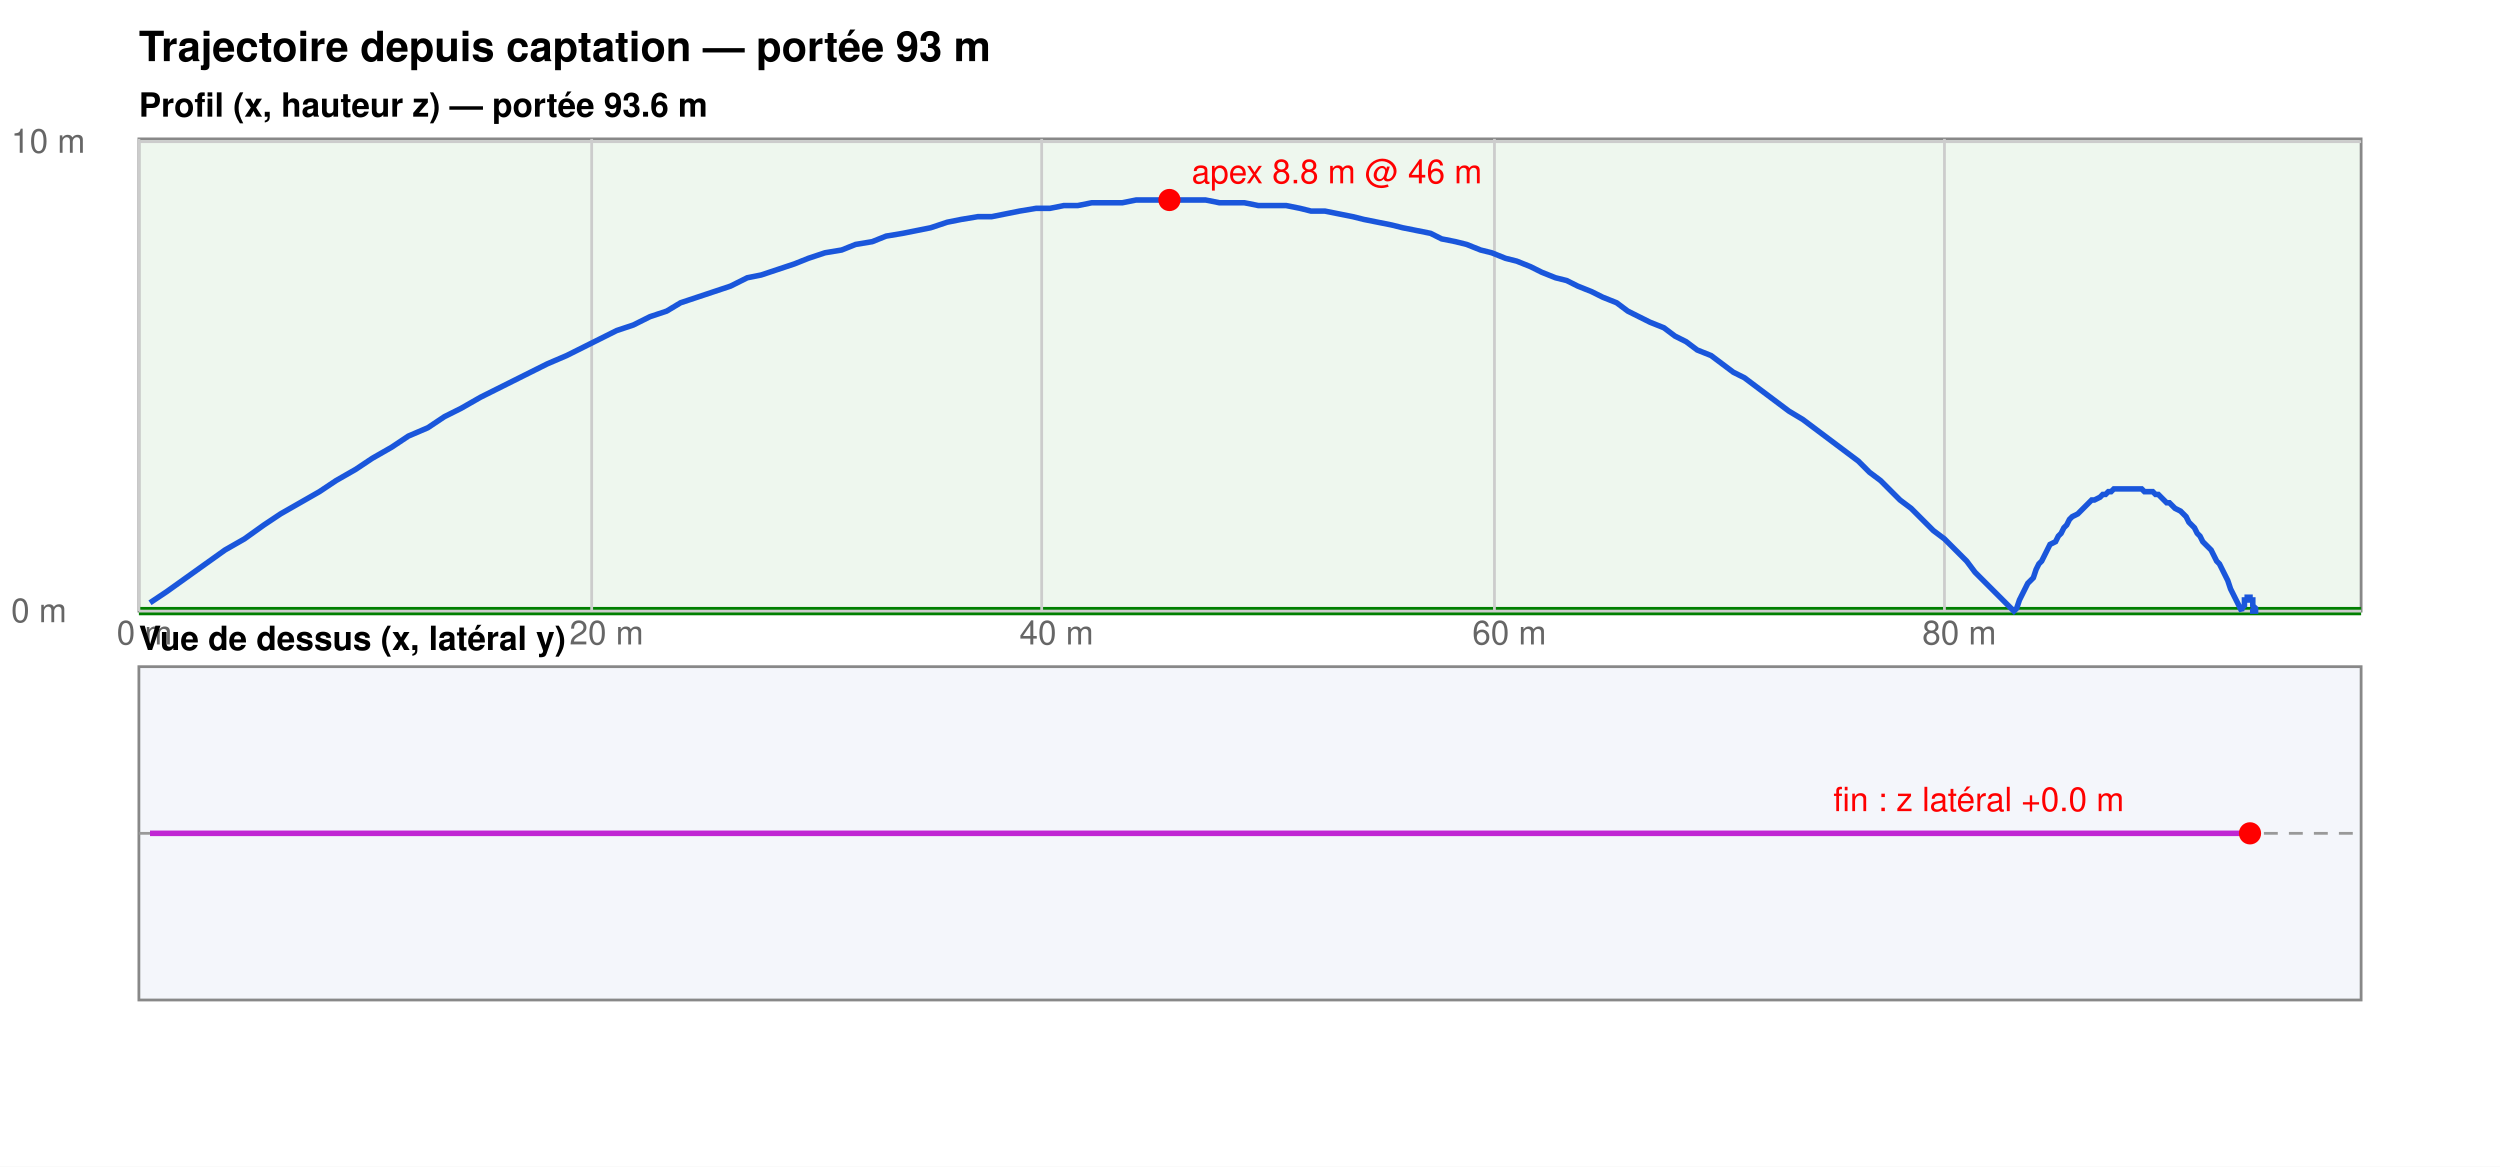
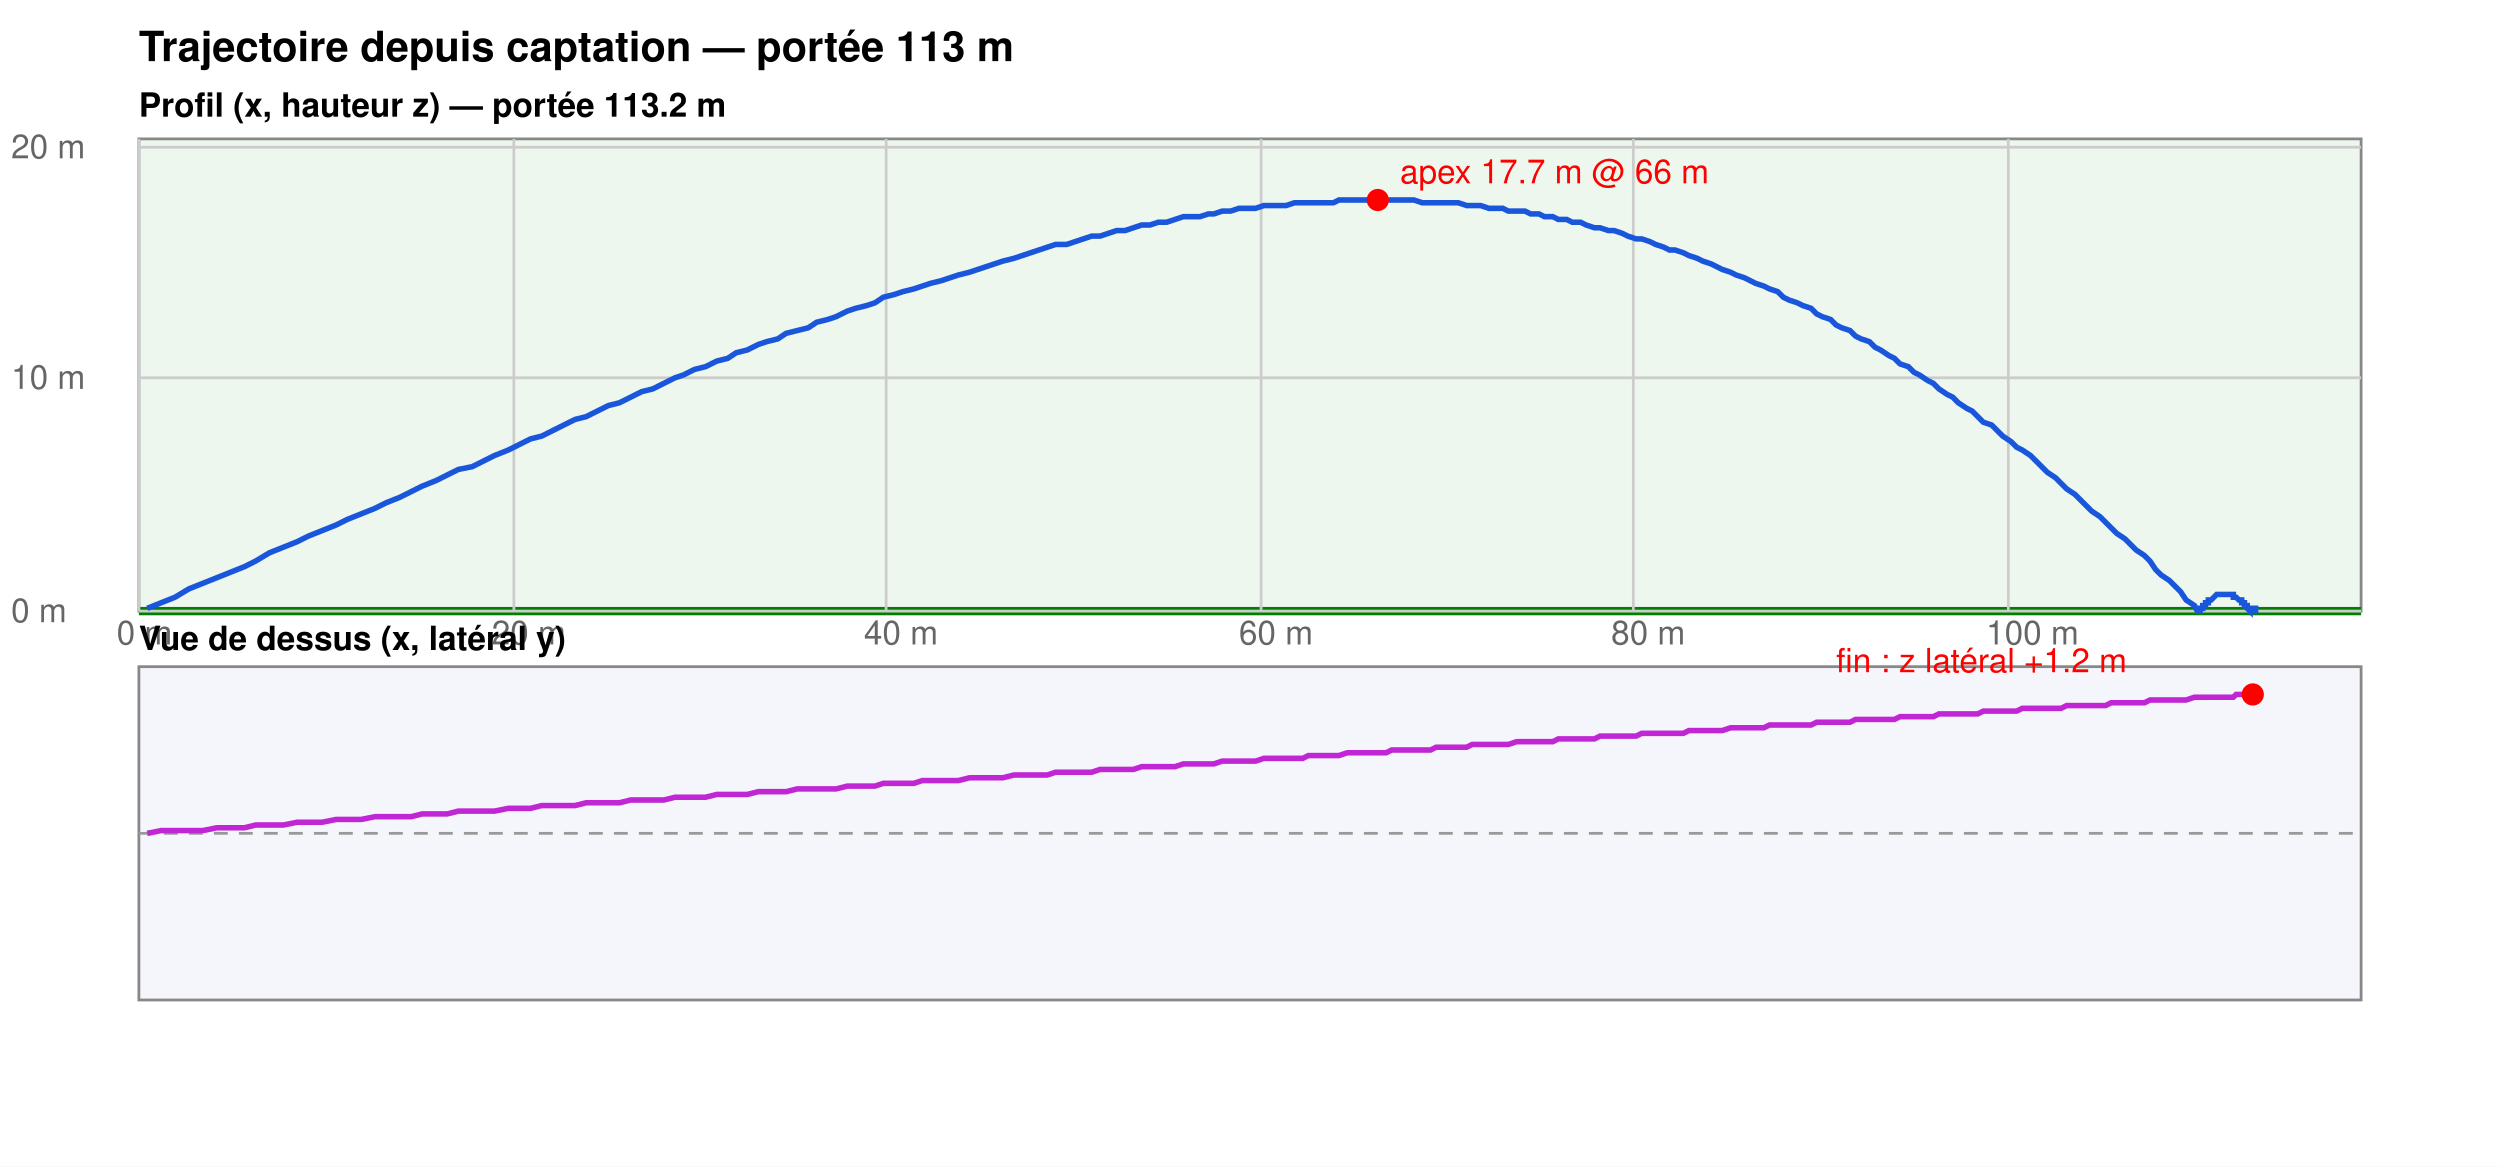
<svg xmlns="http://www.w3.org/2000/svg" width="900" height="420" font-family="Helvetica" font-size="12">
  <rect width="900" height="420" fill="white" />
-   <text x="50" y="22" font-size="15" font-weight="bold">Trajectoire depuis captation — portée 93 m</text>
+   <text x="50" y="22" font-size="15" font-weight="bold">Trajectoire depuis captation — portée 113 m</text>
  <rect x="50" y="50" width="800" height="170" fill="#eef7ee" stroke="#888" />
  <line x1="50" y1="220" x2="850" y2="220" stroke="green" stroke-width="3" />
  <line x1="50" y1="220" x2="50" y2="50" stroke="#ccc" />
  <text x="42" y="232" fill="#666">0 m</text>
-   <line x1="213" y1="220" x2="213" y2="50" stroke="#ccc" />
-   <text x="205" y="232" fill="#666">20 m</text>
-   <line x1="375" y1="220" x2="375" y2="50" stroke="#ccc" />
-   <text x="367" y="232" fill="#666">40 m</text>
-   <line x1="538" y1="220" x2="538" y2="50" stroke="#ccc" />
-   <text x="530" y="232" fill="#666">60 m</text>
-   <line x1="700" y1="220" x2="700" y2="50" stroke="#ccc" />
-   <text x="692" y="232" fill="#666">80 m</text>
+   <line x1="185" y1="220" x2="185" y2="50" stroke="#ccc" />
+   <text x="177" y="232" fill="#666">20 m</text>
+   <line x1="319" y1="220" x2="319" y2="50" stroke="#ccc" />
+   <text x="311" y="232" fill="#666">40 m</text>
+   <line x1="454" y1="220" x2="454" y2="50" stroke="#ccc" />
+   <text x="446" y="232" fill="#666">60 m</text>
+   <line x1="588" y1="220" x2="588" y2="50" stroke="#ccc" />
+   <text x="580" y="232" fill="#666">80 m</text>
+   <line x1="723" y1="220" x2="723" y2="50" stroke="#ccc" />
+   <text x="715" y="232" fill="#666">100 m</text>
  <line x1="50" y1="220" x2="850" y2="220" stroke="#ccc" />
  <text x="4" y="224" fill="#666">0 m</text>
-   <line x1="50" y1="51" x2="850" y2="51" stroke="#ccc" />
-   <text x="4" y="55" fill="#666">10 m</text>
-   <polyline fill="none" stroke="#1a56db" stroke-width="2" points="54,217 60,213 67,208 74,203 81,198 88,194 95,189 101,185 108,181 115,177 121,173 128,169 134,165 141,161 147,157 154,154 160,150 166,147 173,143 179,140 185,137 191,134 197,131 204,128 210,125 216,122 222,119 228,117 234,114 240,112 245,109 251,107 257,105 263,103 269,100 274,99 280,97 286,95 291,93 297,91 303,90 308,88 314,87 319,85 325,84 330,83 335,82 341,80 346,79 352,78 357,78 362,77 367,76 373,75 378,75 383,74 388,74 393,73 398,73 404,73 409,72 414,72 419,72 424,72 429,72 434,72 439,73 443,73 448,73 453,74 458,74 463,74 468,75 472,76 477,76 482,77 487,78 491,79 496,80 501,81 505,82 510,83 515,84 519,86 524,87 528,88 533,90 537,91 542,93 546,94 551,96 555,98 560,100 564,101 568,103 573,105 577,107 582,109 586,112 590,114 594,116 599,118 603,121 607,123 611,126 616,128 620,131 624,134 628,136 632,139 636,142 640,145 644,148 649,151 653,154 657,157 661,160 665,163 669,166 673,170 677,173 680,176 684,180 688,183 692,187 696,191 700,194 704,198 708,202 711,206 715,210 719,214 723,218 725,220 726,219 727,216 728,214 729,212 730,210 732,208 733,205 734,203 735,202 736,200 737,198 738,196 740,195 741,193 742,192 743,190 744,189 745,187 746,186 748,185 749,184 750,183 751,182 752,181 753,180 754,180 756,179 757,178 758,178 759,177 760,177 761,176 762,176 763,176 765,176 766,176 767,176 768,176 769,176 770,176 771,176 772,177 774,177 775,177 776,178 777,178 778,179 779,180 780,181 781,181 782,182 783,183 785,184 786,185 787,186 788,188 789,189 790,190 791,192 792,193 793,195 794,196 796,198 797,200 798,202 799,203 800,205 801,207 802,209 803,212 804,214 805,216 806,218 807,220 807,220 807,219 807,219 808,218 808,217 808,217 808,216 809,216 809,216 809,216 809,215 809,215 810,215 810,215 810,216 810,216 810,216 811,216 811,217 811,217 811,218 811,218 812,219 812,220 812,220 812,220 812,220 812,220 812,220 812,220 812,220 812,220 812,220 812,220 812,220 812,220 812,220 812,220 812,220 812,220 812,220 812,220 811,220 811,220 811,220 811,220 811,220 811,220 811,220 811,220 811,220 811,220 811,220 811,220 811,220 811,220 811,220 811,220 811,220 811,220 811,220 811,220 811,220 811,220 811,220 811,220 811,220 811,220 811,220 811,220 811,220 811,220 811,220 811,220 811,220 811,220 811,220 811,220 811,220 811,220 811,220 811,220 811,220 811,220 811,220 811,220 811,220 811,220 811,220 811,220 811,220 811,220 811,220 811,220 811,220 811,220 811,220 811,220 811,220 811,220 811,220 811,220 811,220 811,220 811,220 811,220 811,220 811,220 811,220 811,220 811,220 811,220 811,220 811,220 811,220 811,220 811,220 811,220 811,220 811,220 811,220 811,220 811,220 811,220 811,220 811,220 811,220 811,220 811,220 811,220 811,220 811,220 811,220 811,220 811,220 811,220 811,220 811,220 811,220 811,220 811,220 811,220 811,220 811,220 811,220 811,220 811,220 811,220 811,220 811,220 811,220 811,220 811,220 811,220 811,220 811,220 811,220 811,220 811,220 811,220 811,220 811,220 811,220 811,220 811,220 811,220 811,220 811,220 811,220 811,220 811,220 811,220 811,220 811,220 811,220 811,220 811,220 811,220 811,220 811,220 811,220 811,220 811,220 811,220 810,220 810,220 810,220 810,220 810,220 810,220 810,220 810,220 810,220 810,220 810,220 810,220 810,220 810,220 810,220 810,220 810,220 810,220 810,220 810,220 810,220 810,220 810,220 810,220 810,220 810,220 810,220 810,220 810,220 810,220 810,220 810,220 810,220 810,220 810,220 810,220 810,220 810,220 810,220 810,220 810,220 810,220 810,220 810,220 810,220 810,220 810,220 810,220 810,220 810,220 810,220 810,220 810,220 810,220 810,220 810,220 810,220 810,220 810,220 810,220 810,220 810,220 810,220 810,220 810,220 810,220 810,220 810,220 810,220 810,220 810,220 810,220 810,220 810,220 810,220 810,220 810,220 810,220 810,220 810,220 810,220 810,220 810,220 810,220 810,220 810,220 810,220 810,220 810,220 810,220 810,220 810,220 810,220 810,220 810,220 810,220 810,220 810,220 810,220 810,220 810,220 810,220 810,220 810,220 810,220 810,220 810,220 810,220 810,220 810,220 810,220 810,220 810,220 810,220 810,220 810,220 810,220 810,220 810,220 810,220 810,220 810,220 810,220 810,220 810,220 810,220 810,220 810,220 810,220 810,220 810,220 810,220 810,220 810,220 810,220 810,220 810,220 810,220 810,220 810,220 810,220 810,220 810,220 810,220 810,220 810,220 810,220 810,220 810,220 810,220 810,220 810,220 810,220 810,220 810,220 810,220 810,220 810,220 810,220 810,220 810,220 810,220 810,220 810,220 810,220 810,220 810,220 810,220 810,220 810,220 810,220 810,220 810,220 810,220 810,220 810,220 810,220 810,220 810,220 810,220 810,220 810,220 810,220 810,220 810,220 810,220 810,220 810,220 810,220 810,220 810,220 810,220 810,220 810,220 810,220 810,220 810,220 810,220 810,220 810,220 810,220 810,220 810,220 810,220 810,220 810,220 810,220 810,220 810,220 810,220 810,220 810,220 810,220 810,220 810,220 810,220 810,220 810,220 810,220 810,220 810,220 810,220 810,220 810,220 810,220 810,220 810,220 810,220 810,220 810,220 810,220 810,220 810,220 810,220 810,220 810,220 810,220 810,220 810,220 810,220 810,220 810,220 810,220 810,220 810,220 810,220 810,220 810,220 810,220 810,220 810,220 810,220 810,220 810,220 810,220 810,220 810,220 810,220 810,220 810,220 810,220 810,220 810,220 810,220 810,220 810,220 810,220 810,220 810,220 810,220 810,220 810,220 810,220 810,220 810,220 810,220 810,220 810,220 810,220 810,220 810,220 810,220 810,220 810,220 810,220 810,220 810,220 810,220 810,220 810,220 810,220 810,220 810,220 810,220 810,220 810,220 810,220 810,220 810,220 810,220 810,220 810,220 810,220 810,220 810,220 810,220 810,220 810,220 810,220 810,220 810,220 810,220 810,220 810,220 810,220 810,220 810,220 810,220 810,220 810,220 810,220 810,220 810,220 810,220 810,220 810,220 810,220 810,220 810,220 810,220 810,220 810,220 810,220 810,220 810,220 810,220 810,220 810,220 810,220 810,220 810,220 810,220 810,220 810,220 810,220 810,220 810,220 810,220 810,220 810,220 810,220 810,220 810,220 810,220 810,220 810,220 810,220 810,220 810,220 810,220 810,220 810,220 810,220 810,220 810,220 810,220 810,220 810,220 810,220 810,220 810,220 810,220 810,220 810,220 810,220 810,220 810,220 810,220 810,220 810,220 810,220 810,220 810,220 810,220 810,220 810,220 810,220 810,220 810,220 810,220 810,220 810,220 810,220 810,220 810,220 810,220 810,220 810,220 810,220 810,220 810,220 810,220 810,220 810,220 810,220 810,220 810,220 810,220 810,220 810,220 810,220 810,220 810,220 810,220 810,220 810,220 810,220 810,220 810,220 810,220 810,220 810,220 810,220 810,220 810,220 810,220 810,220 810,220 810,220 810,220 810,220 810,220 810,220 810,220 810,220 810,220 810,220 810,220 810,220 810,220 810,220 810,220 810,220 810,220 810,220 810,220 810,220 810,220 810,220 810,220 810,220 810,220 810,220 810,220 810,220 810,220 810,220 810,220 810,220 810,220 810,220 810,220 810,220 810,220 810,220 810,220 810,220 810,220 810,220 810,220 810,220 810,220 810,220 810,220 810,220 810,220 810,220 810,220 810,220 810,220 810,220 810,220 810,220 810,220 810,220 810,220 810,220 810,220 810,220 810,220 810,220 810,220 810,220 810,220 810,220 810,220 810,220 810,220 810,220 810,220 810,220 810,220 810,220 810,220 810,220 810,220 810,220 810,220 810,220 810,220 810,220 810,220 810,220 810,220 810,220 810,220 810,220 810,220 810,220 810,220 810,220 810,220 810,220 810,220 810,220 810,220 810,220 810,220 810,220 810,220 810,220 810,220 810,220 810,220 810,220 810,220 810,220 810,220 810,220 810,220 810,220 810,220 810,220 810,220 810,220 810,220 810,220 810,220 810,220 810,220 810,220 810,220 810,220 810,220 810,220 810,220 810,220 810,220 810,220 810,220 810,220 810,220 810,220 810,220 810,220 810,220 810,220 810,220 810,220 810,220 810,220 810,220 810,220 810,220 810,220 810,220 810,220 810,220 810,220 810,220 810,220 810,220 810,220 810,220 810,220 810,220 810,220 810,220 810,220 810,220 810,220 810,220 810,220 810,220 810,220 810,220 810,220 810,220 810,220 810,220 810,220 810,220 810,220 810,220 810,220 810,220 810,220 810,220 810,220 810,220 810,220 810,220 810,220 810,220 810,220 810,220 810,220 810,220 810,220 810,220 810,220 810,220 810,220 810,220 810,220 810,220 810,220 810,220 810,220 810,220 810,220 810,220 810,220 810,220 810,220 810,220 810,220 810,220 810,220 810,220 810,220 810,220 810,220 810,220 810,220 810,220 810,220 810,220 810,220 810,220 810,220 810,220 810,220 810,220 810,220 810,220 810,220 810,220 810,220 810,220 810,220 810,220 810,220 810,220 810,220 810,220 810,220 810,220 810,220 810,220 810,220 810,220 810,220 810,220 810,220 810,220 810,220 810,220 810,220 810,220 810,220 810,220 810,220 810,220 810,220 810,220 810,220 810,220 810,220 810,220 810,220 810,220 810,220 810,220 810,220 810,220 810,220 810,220 810,220 810,220 810,220 810,220 810,220 810,220 810,220 810,220 810,220 810,220 810,220 810,220 810,220 810,220 810,220 810,220 810,220 810,220 810,220 810,220 810,220 810,220 810,220 810,220 810,220 810,220 810,220 810,220 810,220 810,220 810,220 810,220 810,220 810,220 810,220 810,220 810,220 810,220 810,220 810,220 810,220 810,220 810,220 " />
-   <circle cx="421" cy="72" r="4" fill="red" />
-   <text x="429" y="66" fill="red">apex 8.8 m @ 46 m</text>
-   <text x="50" y="42" font-weight="bold">Profil (x, hauteur z) — portée 93.6 m</text>
+   <line x1="50" y1="136" x2="850" y2="136" stroke="#ccc" />
+   <text x="4" y="140" fill="#666">10 m</text>
+   <line x1="50" y1="53" x2="850" y2="53" stroke="#ccc" />
+   <text x="4" y="57" fill="#666">20 m</text>
+   <polyline fill="none" stroke="#1a56db" stroke-width="2" points="53,219 58,217 63,215 68,212 73,210 78,208 83,206 88,204 92,202 97,199 102,197 107,195 111,193 116,191 121,189 125,187 130,185 135,183 139,181 144,179 148,177 152,175 157,173 161,171 165,169 170,168 174,166 178,164 183,162 187,160 191,158 195,157 199,155 203,153 207,151 211,150 215,148 219,146 223,145 227,143 231,141 235,140 239,138 243,136 246,135 250,133 254,132 258,130 262,129 265,127 269,126 273,124 276,123 280,122 283,120 287,119 291,118 294,116 298,115 301,114 305,112 308,111 312,110 315,109 318,107 322,106 325,105 329,104 332,103 335,102 339,101 342,100 345,99 349,98 352,97 355,96 358,95 361,94 365,93 368,92 371,91 374,90 377,89 380,88 384,88 387,87 390,86 393,85 396,85 399,84 402,83 405,83 408,82 411,81 414,81 417,80 420,80 423,79 426,78 429,78 432,78 435,77 437,77 440,76 443,76 446,75 449,75 452,75 455,74 457,74 460,74 463,74 466,73 469,73 471,73 474,73 477,73 480,73 482,72 485,72 488,72 491,72 493,72 496,72 499,72 501,72 504,72 507,72 509,72 512,73 515,73 517,73 520,73 523,73 525,73 528,74 530,74 533,74 536,75 538,75 541,75 543,76 546,76 549,76 551,77 554,77 556,78 559,78 561,79 564,79 566,80 569,80 571,81 574,82 576,82 579,83 581,83 584,84 586,85 589,86 591,86 594,87 596,88 599,89 601,90 603,90 606,91 608,92 611,93 613,94 616,95 618,96 620,97 623,98 625,99 628,100 630,101 632,102 635,103 637,104 640,105 642,107 644,108 647,109 649,110 652,111 654,113 656,114 659,115 661,117 663,118 666,119 668,121 670,122 673,123 675,125 677,126 680,128 682,129 684,131 687,132 689,134 691,135 694,137 696,138 698,140 701,142 703,143 705,145 708,147 710,148 712,150 714,152 717,153 719,155 721,157 724,159 726,161 728,162 731,164 733,166 735,168 737,170 740,172 742,174 744,176 747,178 749,180 751,182 753,184 756,186 758,188 760,190 762,192 765,194 767,196 769,198 772,200 774,202 776,205 778,207 781,209 783,211 785,213 787,216 790,218 791,220 792,220 792,219 793,219 793,218 794,218 794,217 795,217 795,216 796,216 796,216 797,215 797,215 797,215 798,214 798,214 799,214 799,214 800,214 800,214 801,214 801,214 802,214 802,214 803,214 803,214 804,214 804,215 805,215 805,215 805,215 806,216 806,216 807,216 807,217 808,217 808,218 809,218 809,219 810,220 810,220 810,220 810,220 810,219 810,219 811,219 811,219 811,219 811,219 811,219 811,219 811,219 811,219 812,219 812,219 812,220 812,220 812,220 812,220 812,220 812,220 812,220 812,220 812,220 812,220 812,220 812,220 812,220 812,220 812,220 812,220 812,220 812,220 812,220 812,220 812,220 812,220 812,220 812,220 812,220 812,220 812,220 812,220 812,220 812,220 812,220 812,220 812,220 812,220 812,220 812,220 812,220 812,220 812,220 812,220 812,220 812,220 812,220 812,220 812,220 812,220 812,220 812,220 812,220 812,220 812,220 812,220 812,220 812,220 812,220 812,220 812,220 812,220 812,220 812,220 812,220 812,220 812,220 812,220 812,220 812,220 812,220 812,220 812,220 812,220 812,220 812,220 811,220 811,220 811,220 811,220 811,220 811,220 811,220 811,220 811,220 811,220 811,220 811,220 811,220 811,220 811,220 811,220 811,220 811,220 811,220 811,220 811,220 811,220 811,220 811,220 811,220 811,220 811,220 811,220 811,220 811,220 811,220 811,220 811,220 811,220 811,220 811,220 811,220 811,220 811,220 811,220 811,220 811,220 811,220 811,220 811,220 811,220 811,220 811,220 811,220 811,220 811,220 811,220 811,220 811,220 811,220 811,220 811,220 811,220 811,220 811,220 811,220 811,220 811,220 811,220 811,220 811,220 811,220 811,220 811,220 811,220 811,220 811,220 811,220 811,220 811,220 811,220 811,220 811,220 811,220 811,220 811,220 811,220 811,220 811,220 811,220 811,220 811,220 811,220 811,220 811,220 811,220 811,220 811,220 811,220 811,220 811,220 811,220 811,220 811,220 811,220 811,220 811,220 811,220 811,220 811,220 811,220 811,220 811,220 811,220 811,220 811,220 811,220 811,220 811,220 811,220 811,220 811,220 811,220 811,220 811,220 811,220 811,220 811,220 811,220 811,220 811,220 811,220 811,220 811,220 811,220 811,220 811,220 811,220 811,220 811,220 811,220 811,220 811,220 811,220 811,220 811,220 811,220 811,220 811,220 811,220 811,220 811,220 811,220 811,220 811,220 811,220 811,220 811,220 811,220 811,220 811,220 811,220 811,220 811,220 811,220 811,220 811,220 811,220 811,220 811,220 811,220 811,220 811,220 811,220 811,220 811,220 811,220 811,220 811,220 811,220 811,220 811,220 811,220 811,220 811,220 811,220 811,220 811,220 811,220 811,220 811,220 811,220 811,220 811,220 811,220 811,220 811,220 811,220 811,220 811,220 811,220 811,220 811,220 811,220 811,220 811,220 811,220 811,220 811,220 811,220 811,220 811,220 811,220 811,220 811,220 811,220 811,220 811,220 811,220 811,220 811,220 811,220 811,220 811,220 811,220 811,220 811,220 811,220 811,220 811,220 811,220 811,220 811,220 811,220 811,220 811,220 811,220 811,220 811,220 811,220 811,220 811,220 811,220 811,220 811,220 811,220 811,220 811,220 811,220 811,220 811,220 811,220 811,220 811,220 811,220 811,220 811,220 811,220 811,220 811,220 811,220 811,220 811,220 811,220 811,220 811,220 811,220 811,220 811,220 811,220 811,220 811,220 811,220 811,220 811,220 811,220 811,220 811,220 811,220 811,220 811,220 811,220 811,220 811,220 811,220 811,220 811,220 811,220 811,220 811,220 811,220 811,220 811,220 811,220 811,220 811,220 811,220 811,220 811,220 811,220 811,220 811,220 811,220 811,220 811,220 811,220 811,220 811,220 811,220 811,220 811,220 811,220 811,220 811,220 811,220 811,220 811,220 811,220 811,220 811,220 811,220 811,220 811,220 811,220 811,220 811,220 811,220 811,220 811,220 811,220 811,220 811,220 811,220 811,220 811,220 811,220 811,220 811,220 811,220 811,220 811,220 811,220 811,220 811,220 811,220 811,220 811,220 811,220 811,220 811,220 811,220 811,220 811,220 811,220 811,220 811,220 811,220 811,220 811,220 811,220 811,220 811,220 811,220 811,220 811,220 811,220 811,220 811,220 811,220 811,220 811,220 811,220 811,220 811,220 811,220 811,220 811,220 811,220 811,220 811,220 811,220 811,220 811,220 811,220 811,220 811,220 811,220 811,220 811,220 811,220 811,220 811,220 811,220 811,220 811,220 811,220 811,220 811,220 811,220 811,220 811,220 811,220 811,220 811,220 811,220 811,220 811,220 811,220 811,220 811,220 811,220 811,220 811,220 811,220 811,220 811,220 811,220 811,220 811,220 811,220 811,220 811,220 811,220 811,220 811,220 811,220 811,220 811,220 811,220 811,220 811,220 811,220 811,220 811,220 811,220 811,220 811,220 811,220 811,220 811,220 811,220 811,220 811,220 811,220 811,220 811,220 811,220 811,220 811,220 811,220 811,220 811,220 811,220 811,220 811,220 811,220 811,220 811,220 811,220 811,220 811,220 811,220 811,220 811,220 811,220 811,220 811,220 811,220 811,220 811,220 811,220 811,220 811,220 811,220 811,220 811,220 811,220 811,220 811,220 811,220 811,220 811,220 811,220 811,220 811,220 811,220 811,220 811,220 811,220 811,220 811,220 811,220 811,220 811,220 811,220 811,220 811,220 811,220 811,220 811,220 811,220 811,220 811,220 811,220 811,220 811,220 811,220 811,220 811,220 811,220 811,220 811,220 811,220 811,220 811,220 811,220 811,220 811,220 811,220 811,220 811,220 811,220 811,220 811,220 811,220 811,220 811,220 811,220 811,220 811,220 811,220 811,220 811,220 811,220 811,220 811,220 811,220 811,220 811,220 811,220 811,220 811,220 811,220 811,220 811,220 811,220 811,220 811,220 811,220 811,220 811,220 811,220 811,220 811,220 811,220 811,220 811,220 811,220 811,220 811,220 811,220 811,220 811,220 811,220 811,220 811,220 811,220 811,220 811,220 811,220 811,220 811,220 811,220 811,220 811,220 811,220 811,220 811,220 811,220 811,220 811,220 811,220 811,220 811,220 811,220 811,220 811,220 811,220 811,220 811,220 811,220 811,220 811,220 811,220 811,220 811,220 811,220 811,220 811,220 811,220 811,220 811,220 811,220 811,220 811,220 811,220 811,220 811,220 811,220 811,220 811,220 811,220 811,220 811,220 811,220 811,220 811,220 811,220 811,220 811,220 811,220 811,220 811,220 811,220 811,220 811,220 811,220 811,220 811,220 811,220 811,220 811,220 811,220 811,220 811,220 811,220 811,220 811,220 811,220 811,220 811,220 811,220 811,220 811,220 811,220 811,220 811,220 811,220 811,220 811,220 811,220 811,220 811,220 811,220 811,220 811,220 811,220 811,220 811,220 811,220 811,220 811,220 811,220 811,220 811,220 811,220 811,220 811,220 811,220 811,220 811,220 811,220 811,220 811,220 811,220 811,220 811,220 811,220 811,220 811,220 811,220 811,220 811,220 811,220 811,220 811,220 811,220 811,220 811,220 811,220 811,220 811,220 811,220 811,220 811,220 811,220 811,220 811,220 811,220 811,220 811,220 811,220 811,220 811,220 811,220 811,220 811,220 811,220 811,220 811,220 811,220 811,220 811,220 811,220 811,220 811,220 811,220 811,220 811,220 811,220 811,220 811,220 811,220 811,220 811,220 811,220 811,220 811,220 811,220 811,220 811,220 811,220 811,220 811,220 811,220 811,220 811,220 811,220 811,220 811,220 811,220 811,220 811,220 811,220 811,220 811,220 811,220 811,220 811,220 811,220 811,220 811,220 811,220 811,220 811,220 811,220 811,220 811,220 811,220 811,220 811,220 811,220 811,220 811,220 811,220 811,220 811,220 811,220 811,220 811,220 811,220 811,220 811,220 811,220 811,220 811,220 811,220 811,220 811,220 811,220 811,220 811,220 811,220 811,220 811,220 811,220 811,220 811,220 811,220 811,220 811,220 811,220 811,220 811,220 811,220 811,220 811,220 811,220 811,220 811,220 811,220 811,220 811,220 811,220 811,220 811,220 811,220 811,220 811,220 811,220 811,220 811,220 811,220 811,220 811,220 811,220 811,220 811,220 811,220 811,220 811,220 811,220 811,220 811,220 811,220 811,220 811,220 811,220 811,220 811,220 811,220 811,220 811,220 811,220 811,220 811,220 811,220 " />
+   <circle cx="496" cy="72" r="4" fill="red" />
+   <text x="504" y="66" fill="red">apex 17.7 m @ 66 m</text>
+   <text x="50" y="42" font-weight="bold">Profil (x, hauteur z) — portée 113.2 m</text>
  <rect x="50" y="240" width="800" height="120" fill="#f4f6fb" stroke="#888" />
  <line x1="50" y1="300" x2="850" y2="300" stroke="#999" stroke-dasharray="5,4" />
-   <polyline fill="none" stroke="#c026d3" stroke-width="2" points="54,300 60,300 67,300 74,300 81,300 88,300 95,300 101,300 108,300 115,300 121,300 128,300 134,300 141,300 147,300 154,300 160,300 166,300 173,300 179,300 185,300 191,300 197,300 204,300 210,300 216,300 222,300 228,300 234,300 240,300 245,300 251,300 257,300 263,300 269,300 274,300 280,300 286,300 291,300 297,300 303,300 308,300 314,300 319,300 325,300 330,300 335,300 341,300 346,300 352,300 357,300 362,300 367,300 373,300 378,300 383,300 388,300 393,300 398,300 404,300 409,300 414,300 419,300 424,300 429,300 434,300 439,300 443,300 448,300 453,300 458,300 463,300 468,300 472,300 477,300 482,300 487,300 491,300 496,300 501,300 505,300 510,300 515,300 519,300 524,300 528,300 533,300 537,300 542,300 546,300 551,300 555,300 560,300 564,300 568,300 573,300 577,300 582,300 586,300 590,300 594,300 599,300 603,300 607,300 611,300 616,300 620,300 624,300 628,300 632,300 636,300 640,300 644,300 649,300 653,300 657,300 661,300 665,300 669,300 673,300 677,300 680,300 684,300 688,300 692,300 696,300 700,300 704,300 708,300 711,300 715,300 719,300 723,300 725,300 726,300 727,300 728,300 729,300 730,300 732,300 733,300 734,300 735,300 736,300 737,300 738,300 740,300 741,300 742,300 743,300 744,300 745,300 746,300 748,300 749,300 750,300 751,300 752,300 753,300 754,300 756,300 757,300 758,300 759,300 760,300 761,300 762,300 763,300 765,300 766,300 767,300 768,300 769,300 770,300 771,300 772,300 774,300 775,300 776,300 777,300 778,300 779,300 780,300 781,300 782,300 783,300 785,300 786,300 787,300 788,300 789,300 790,300 791,300 792,300 793,300 794,300 796,300 797,300 798,300 799,300 800,300 801,300 802,300 803,300 804,300 805,300 806,300 807,300 807,300 807,300 807,300 808,300 808,300 808,300 808,300 809,300 809,300 809,300 809,300 809,300 810,300 810,300 810,300 810,300 810,300 811,300 811,300 811,300 811,300 811,300 812,300 812,300 812,300 812,300 812,300 812,300 812,300 812,300 812,300 812,300 812,300 812,300 812,300 812,300 812,300 812,300 812,300 812,300 812,300 812,300 811,300 811,300 811,300 811,300 811,300 811,300 811,300 811,300 811,300 811,300 811,300 811,300 811,300 811,300 811,300 811,300 811,300 811,300 811,300 811,300 811,300 811,300 811,300 811,300 811,300 811,300 811,300 811,300 811,300 811,300 811,300 811,300 811,300 811,300 811,300 811,300 811,300 811,300 811,300 811,300 811,300 811,300 811,300 811,300 811,300 811,300 811,300 811,300 811,300 811,300 811,300 811,300 811,300 811,300 811,300 811,300 811,300 811,300 811,300 811,300 811,300 811,300 811,300 811,300 811,300 811,300 811,300 811,300 811,300 811,300 811,300 811,300 811,300 811,300 811,300 811,300 811,300 811,300 811,300 811,300 811,300 811,300 811,300 811,300 811,300 811,300 811,300 811,300 811,300 811,300 811,300 811,300 811,300 811,300 811,300 811,300 811,300 811,300 811,300 811,300 811,300 811,300 811,300 811,300 811,300 811,300 811,300 811,300 811,300 811,300 811,300 811,300 811,300 811,300 811,300 811,300 811,300 811,300 811,300 811,300 811,300 811,300 811,300 811,300 811,300 811,300 811,300 811,300 811,300 811,300 811,300 811,300 811,300 811,300 811,300 811,300 811,300 811,300 811,300 811,300 811,300 811,300 810,300 810,300 810,300 810,300 810,300 810,300 810,300 810,300 810,300 810,300 810,300 810,300 810,300 810,300 810,300 810,300 810,300 810,300 810,300 810,300 810,300 810,300 810,300 810,300 810,300 810,300 810,300 810,300 810,300 810,300 810,300 810,300 810,300 810,300 810,300 810,300 810,300 810,300 810,300 810,300 810,300 810,300 810,300 810,300 810,300 810,300 810,300 810,300 810,300 810,300 810,300 810,300 810,300 810,300 810,300 810,300 810,300 810,300 810,300 810,300 810,300 810,300 810,300 810,300 810,300 810,300 810,300 810,300 810,300 810,300 810,300 810,300 810,300 810,300 810,300 810,300 810,300 810,300 810,300 810,300 810,300 810,300 810,300 810,300 810,300 810,300 810,300 810,300 810,300 810,300 810,300 810,300 810,300 810,300 810,300 810,300 810,300 810,300 810,300 810,300 810,300 810,300 810,300 810,300 810,300 810,300 810,300 810,300 810,300 810,300 810,300 810,300 810,300 810,300 810,300 810,300 810,300 810,300 810,300 810,300 810,300 810,300 810,300 810,300 810,300 810,300 810,300 810,300 810,300 810,300 810,300 810,300 810,300 810,300 810,300 810,300 810,300 810,300 810,300 810,300 810,300 810,300 810,300 810,300 810,300 810,300 810,300 810,300 810,300 810,300 810,300 810,300 810,300 810,300 810,300 810,300 810,300 810,300 810,300 810,300 810,300 810,300 810,300 810,300 810,300 810,300 810,300 810,300 810,300 810,300 810,300 810,300 810,300 810,300 810,300 810,300 810,300 810,300 810,300 810,300 810,300 810,300 810,300 810,300 810,300 810,300 810,300 810,300 810,300 810,300 810,300 810,300 810,300 810,300 810,300 810,300 810,300 810,300 810,300 810,300 810,300 810,300 810,300 810,300 810,300 810,300 810,300 810,300 810,300 810,300 810,300 810,300 810,300 810,300 810,300 810,300 810,300 810,300 810,300 810,300 810,300 810,300 810,300 810,300 810,300 810,300 810,300 810,300 810,300 810,300 810,300 810,300 810,300 810,300 810,300 810,300 810,300 810,300 810,300 810,300 810,300 810,300 810,300 810,300 810,300 810,300 810,300 810,300 810,300 810,300 810,300 810,300 810,300 810,300 810,300 810,300 810,300 810,300 810,300 810,300 810,300 810,300 810,300 810,300 810,300 810,300 810,300 810,300 810,300 810,300 810,300 810,300 810,300 810,300 810,300 810,300 810,300 810,300 810,300 810,300 810,300 810,300 810,300 810,300 810,300 810,300 810,300 810,300 810,300 810,300 810,300 810,300 810,300 810,300 810,300 810,300 810,300 810,300 810,300 810,300 810,300 810,300 810,300 810,300 810,300 810,300 810,300 810,300 810,300 810,300 810,300 810,300 810,300 810,300 810,300 810,300 810,300 810,300 810,300 810,300 810,300 810,300 810,300 810,300 810,300 810,300 810,300 810,300 810,300 810,300 810,300 810,300 810,300 810,300 810,300 810,300 810,300 810,300 810,300 810,300 810,300 810,300 810,300 810,300 810,300 810,300 810,300 810,300 810,300 810,300 810,300 810,300 810,300 810,300 810,300 810,300 810,300 810,300 810,300 810,300 810,300 810,300 810,300 810,300 810,300 810,300 810,300 810,300 810,300 810,300 810,300 810,300 810,300 810,300 810,300 810,300 810,300 810,300 810,300 810,300 810,300 810,300 810,300 810,300 810,300 810,300 810,300 810,300 810,300 810,300 810,300 810,300 810,300 810,300 810,300 810,300 810,300 810,300 810,300 810,300 810,300 810,300 810,300 810,300 810,300 810,300 810,300 810,300 810,300 810,300 810,300 810,300 810,300 810,300 810,300 810,300 810,300 810,300 810,300 810,300 810,300 810,300 810,300 810,300 810,300 810,300 810,300 810,300 810,300 810,300 810,300 810,300 810,300 810,300 810,300 810,300 810,300 810,300 810,300 810,300 810,300 810,300 810,300 810,300 810,300 810,300 810,300 810,300 810,300 810,300 810,300 810,300 810,300 810,300 810,300 810,300 810,300 810,300 810,300 810,300 810,300 810,300 810,300 810,300 810,300 810,300 810,300 810,300 810,300 810,300 810,300 810,300 810,300 810,300 810,300 810,300 810,300 810,300 810,300 810,300 810,300 810,300 810,300 810,300 810,300 810,300 810,300 810,300 810,300 810,300 810,300 810,300 810,300 810,300 810,300 810,300 810,300 810,300 810,300 810,300 810,300 810,300 810,300 810,300 810,300 810,300 810,300 810,300 810,300 810,300 810,300 810,300 810,300 810,300 810,300 810,300 810,300 810,300 810,300 810,300 810,300 810,300 810,300 810,300 810,300 810,300 810,300 810,300 810,300 810,300 810,300 810,300 810,300 810,300 810,300 810,300 810,300 810,300 810,300 810,300 810,300 810,300 810,300 810,300 810,300 810,300 810,300 810,300 810,300 810,300 810,300 810,300 810,300 810,300 810,300 810,300 810,300 810,300 810,300 810,300 810,300 810,300 810,300 810,300 810,300 810,300 810,300 810,300 810,300 810,300 810,300 810,300 810,300 810,300 810,300 810,300 810,300 810,300 810,300 810,300 810,300 810,300 810,300 810,300 810,300 810,300 810,300 810,300 810,300 810,300 810,300 810,300 810,300 810,300 810,300 810,300 810,300 810,300 810,300 810,300 810,300 810,300 810,300 810,300 810,300 810,300 810,300 810,300 810,300 810,300 810,300 810,300 810,300 810,300 810,300 810,300 810,300 810,300 810,300 810,300 810,300 810,300 810,300 810,300 810,300 810,300 810,300 810,300 810,300 810,300 810,300 810,300 810,300 810,300 810,300 810,300 810,300 810,300 810,300 810,300 810,300 810,300 810,300 810,300 810,300 810,300 810,300 810,300 810,300 810,300 810,300 810,300 810,300 810,300 810,300 810,300 810,300 810,300 810,300 810,300 810,300 810,300 810,300 810,300 810,300 810,300 810,300 810,300 810,300 810,300 810,300 810,300 810,300 810,300 810,300 810,300 810,300 810,300 810,300 810,300 810,300 810,300 810,300 810,300 810,300 810,300 810,300 810,300 810,300 810,300 810,300 810,300 810,300 810,300 810,300 810,300 810,300 810,300 810,300 810,300 810,300 810,300 810,300 810,300 810,300 810,300 810,300 810,300 810,300 810,300 810,300 810,300 810,300 810,300 810,300 810,300 810,300 810,300 810,300 810,300 810,300 810,300 810,300 810,300 810,300 810,300 810,300 810,300 810,300 810,300 810,300 810,300 810,300 810,300 810,300 810,300 810,300 810,300 810,300 810,300 810,300 " />
-   <circle cx="810" cy="300" r="4" fill="red" />
-   <text x="660" y="292" fill="red">fin : z latéral +0.0 m</text>
+   <polyline fill="none" stroke="#c026d3" stroke-width="2" points="53,300 58,299 63,299 68,299 73,299 78,298 83,298 88,298 92,297 97,297 102,297 107,296 111,296 116,296 121,295 125,295 130,295 135,294 139,294 144,294 148,294 152,293 157,293 161,293 165,292 170,292 174,292 178,292 183,291 187,291 191,291 195,290 199,290 203,290 207,290 211,289 215,289 219,289 223,289 227,288 231,288 235,288 239,288 243,287 246,287 250,287 254,287 258,286 262,286 265,286 269,286 273,285 276,285 280,285 283,285 287,284 291,284 294,284 298,284 301,284 305,283 308,283 312,283 315,283 318,282 322,282 325,282 329,282 332,281 335,281 339,281 342,281 345,281 349,280 352,280 355,280 358,280 361,280 365,279 368,279 371,279 374,279 377,279 380,278 384,278 387,278 390,278 393,278 396,277 399,277 402,277 405,277 408,277 411,276 414,276 417,276 420,276 423,276 426,275 429,275 432,275 435,275 437,275 440,274 443,274 446,274 449,274 452,274 455,273 457,273 460,273 463,273 466,273 469,273 471,272 474,272 477,272 480,272 482,272 485,271 488,271 491,271 493,271 496,271 499,271 501,270 504,270 507,270 509,270 512,270 515,270 517,269 520,269 523,269 525,269 528,269 530,268 533,268 536,268 538,268 541,268 543,268 546,267 549,267 551,267 554,267 556,267 559,267 561,266 564,266 566,266 569,266 571,266 574,266 576,265 579,265 581,265 584,265 586,265 589,265 591,264 594,264 596,264 599,264 601,264 603,264 606,264 608,263 611,263 613,263 616,263 618,263 620,263 623,262 625,262 628,262 630,262 632,262 635,262 637,261 640,261 642,261 644,261 647,261 649,261 652,261 654,260 656,260 659,260 661,260 663,260 666,260 668,259 670,259 673,259 675,259 677,259 680,259 682,259 684,258 687,258 689,258 691,258 694,258 696,258 698,257 701,257 703,257 705,257 708,257 710,257 712,257 714,256 717,256 719,256 721,256 724,256 726,256 728,255 731,255 733,255 735,255 737,255 740,255 742,255 744,254 747,254 749,254 751,254 753,254 756,254 758,254 760,253 762,253 765,253 767,253 769,253 772,253 774,252 776,252 778,252 781,252 783,252 785,252 787,252 790,251 791,251 792,251 792,251 793,251 793,251 794,251 794,251 795,251 795,251 796,251 796,251 797,251 797,251 797,251 798,251 798,251 799,251 799,251 800,251 800,251 801,251 801,251 802,251 802,251 803,251 803,251 804,251 804,251 805,250 805,250 805,250 806,250 806,250 807,250 807,250 808,250 808,250 809,250 809,250 810,250 810,250 810,250 810,250 810,250 810,250 811,250 811,250 811,250 811,250 811,250 811,250 811,250 811,250 812,250 812,250 812,250 812,250 812,250 812,250 812,250 812,250 812,250 812,250 812,250 812,250 812,250 812,250 812,250 812,250 812,250 812,250 812,250 812,250 812,250 812,250 812,250 812,250 812,250 812,250 812,250 812,250 812,250 812,250 812,250 812,250 812,250 812,250 812,250 812,250 812,250 812,250 812,250 812,250 812,250 812,250 812,250 812,250 812,250 812,250 812,250 812,250 812,250 812,250 812,250 812,250 812,250 812,250 812,250 812,250 812,250 812,250 812,250 812,250 812,250 812,250 812,250 812,250 812,250 812,250 812,250 812,250 812,250 812,250 812,250 812,250 812,250 812,250 811,250 811,250 811,250 811,250 811,250 811,250 811,250 811,250 811,250 811,250 811,250 811,250 811,250 811,250 811,250 811,250 811,250 811,250 811,250 811,250 811,250 811,250 811,250 811,250 811,250 811,250 811,250 811,250 811,250 811,250 811,250 811,250 811,250 811,250 811,250 811,250 811,250 811,250 811,250 811,250 811,250 811,250 811,250 811,250 811,250 811,250 811,250 811,250 811,250 811,250 811,250 811,250 811,250 811,250 811,250 811,250 811,250 811,250 811,250 811,250 811,250 811,250 811,250 811,250 811,250 811,250 811,250 811,250 811,250 811,250 811,250 811,250 811,250 811,250 811,250 811,250 811,250 811,250 811,250 811,250 811,250 811,250 811,250 811,250 811,250 811,250 811,250 811,250 811,250 811,250 811,250 811,250 811,250 811,250 811,250 811,250 811,250 811,250 811,250 811,250 811,250 811,250 811,250 811,250 811,250 811,250 811,250 811,250 811,250 811,250 811,250 811,250 811,250 811,250 811,250 811,250 811,250 811,250 811,250 811,250 811,250 811,250 811,250 811,250 811,250 811,250 811,250 811,250 811,250 811,250 811,250 811,250 811,250 811,250 811,250 811,250 811,250 811,250 811,250 811,250 811,250 811,250 811,250 811,250 811,250 811,250 811,250 811,250 811,250 811,250 811,250 811,250 811,250 811,250 811,250 811,250 811,250 811,250 811,250 811,250 811,250 811,250 811,250 811,250 811,250 811,250 811,250 811,250 811,250 811,250 811,250 811,250 811,250 811,250 811,250 811,250 811,250 811,250 811,250 811,250 811,250 811,250 811,250 811,250 811,250 811,250 811,250 811,250 811,250 811,250 811,250 811,250 811,250 811,250 811,250 811,250 811,250 811,250 811,250 811,250 811,250 811,250 811,250 811,250 811,250 811,250 811,250 811,250 811,250 811,250 811,250 811,250 811,250 811,250 811,250 811,250 811,250 811,250 811,250 811,250 811,250 811,250 811,250 811,250 811,250 811,250 811,250 811,250 811,250 811,250 811,250 811,250 811,250 811,250 811,250 811,250 811,250 811,250 811,250 811,250 811,250 811,250 811,250 811,250 811,250 811,250 811,250 811,250 811,250 811,250 811,250 811,250 811,250 811,250 811,250 811,250 811,250 811,250 811,250 811,250 811,250 811,250 811,250 811,250 811,250 811,250 811,250 811,250 811,250 811,250 811,250 811,250 811,250 811,250 811,250 811,250 811,250 811,250 811,250 811,250 811,250 811,250 811,250 811,250 811,250 811,250 811,250 811,250 811,250 811,250 811,250 811,250 811,250 811,250 811,250 811,250 811,250 811,250 811,250 811,250 811,250 811,250 811,250 811,250 811,250 811,250 811,250 811,250 811,250 811,250 811,250 811,250 811,250 811,250 811,250 811,250 811,250 811,250 811,250 811,250 811,250 811,250 811,250 811,250 811,250 811,250 811,250 811,250 811,250 811,250 811,250 811,250 811,250 811,250 811,250 811,250 811,250 811,250 811,250 811,250 811,250 811,250 811,250 811,250 811,250 811,250 811,250 811,250 811,250 811,250 811,250 811,250 811,250 811,250 811,250 811,250 811,250 811,250 811,250 811,250 811,250 811,250 811,250 811,250 811,250 811,250 811,250 811,250 811,250 811,250 811,250 811,250 811,250 811,250 811,250 811,250 811,250 811,250 811,250 811,250 811,250 811,250 811,250 811,250 811,250 811,250 811,250 811,250 811,250 811,250 811,250 811,250 811,250 811,250 811,250 811,250 811,250 811,250 811,250 811,250 811,250 811,250 811,250 811,250 811,250 811,250 811,250 811,250 811,250 811,250 811,250 811,250 811,250 811,250 811,250 811,250 811,250 811,250 811,250 811,250 811,250 811,250 811,250 811,250 811,250 811,250 811,250 811,250 811,250 811,250 811,250 811,250 811,250 811,250 811,250 811,250 811,250 811,250 811,250 811,250 811,250 811,250 811,250 811,250 811,250 811,250 811,250 811,250 811,250 811,250 811,250 811,250 811,250 811,250 811,250 811,250 811,250 811,250 811,250 811,250 811,250 811,250 811,250 811,250 811,250 811,250 811,250 811,250 811,250 811,250 811,250 811,250 811,250 811,250 811,250 811,250 811,250 811,250 811,250 811,250 811,250 811,250 811,250 811,250 811,250 811,250 811,250 811,250 811,250 811,250 811,250 811,250 811,250 811,250 811,250 811,250 811,250 811,250 811,250 811,250 811,250 811,250 811,250 811,250 811,250 811,250 811,250 811,250 811,250 811,250 811,250 811,250 811,250 811,250 811,250 811,250 811,250 811,250 811,250 811,250 811,250 811,250 811,250 811,250 811,250 811,250 811,250 811,250 811,250 811,250 811,250 811,250 811,250 811,250 811,250 811,250 811,250 811,250 811,250 811,250 811,250 811,250 811,250 811,250 811,250 811,250 811,250 811,250 811,250 811,250 811,250 811,250 811,250 811,250 811,250 811,250 811,250 811,250 811,250 811,250 811,250 811,250 811,250 811,250 811,250 811,250 811,250 811,250 811,250 811,250 811,250 811,250 811,250 811,250 811,250 811,250 811,250 811,250 811,250 811,250 811,250 811,250 811,250 811,250 811,250 811,250 811,250 811,250 811,250 811,250 811,250 811,250 811,250 811,250 811,250 811,250 811,250 811,250 811,250 811,250 811,250 811,250 811,250 811,250 811,250 811,250 811,250 811,250 811,250 811,250 811,250 811,250 811,250 811,250 811,250 811,250 811,250 811,250 811,250 811,250 811,250 811,250 811,250 811,250 811,250 811,250 811,250 811,250 811,250 811,250 811,250 811,250 811,250 811,250 811,250 811,250 811,250 811,250 811,250 811,250 811,250 811,250 811,250 811,250 811,250 811,250 811,250 811,250 811,250 811,250 811,250 811,250 811,250 811,250 811,250 811,250 811,250 811,250 811,250 811,250 811,250 811,250 811,250 811,250 811,250 811,250 811,250 811,250 811,250 811,250 811,250 811,250 811,250 811,250 811,250 811,250 811,250 811,250 811,250 811,250 811,250 811,250 811,250 811,250 811,250 811,250 811,250 811,250 811,250 811,250 811,250 811,250 811,250 811,250 811,250 811,250 811,250 811,250 811,250 811,250 811,250 811,250 811,250 811,250 811,250 811,250 811,250 811,250 811,250 811,250 811,250 811,250 811,250 811,250 811,250 811,250 811,250 811,250 811,250 811,250 811,250 811,250 811,250 811,250 811,250 811,250 811,250 811,250 811,250 811,250 811,250 811,250 811,250 811,250 811,250 811,250 811,250 811,250 811,250 811,250 811,250 811,250 811,250 811,250 811,250 811,250 811,250 811,250 811,250 811,250 811,250 811,250 811,250 811,250 811,250 811,250 811,250 811,250 811,250 811,250 811,250 811,250 811,250 811,250 811,250 811,250 811,250 811,250 811,250 811,250 811,250 811,250 811,250 811,250 811,250 811,250 811,250 811,250 811,250 811,250 811,250 811,250 811,250 811,250 811,250 811,250 811,250 811,250 811,250 811,250 811,250 811,250 811,250 811,250 811,250 811,250 811,250 811,250 811,250 811,250 811,250 811,250 811,250 811,250 811,250 811,250 811,250 811,250 811,250 811,250 811,250 811,250 811,250 811,250 811,250 811,250 811,250 811,250 811,250 811,250 811,250 811,250 811,250 811,250 811,250 811,250 811,250 811,250 811,250 811,250 811,250 811,250 " />
+   <circle cx="811" cy="250" r="4" fill="red" />
+   <text x="661" y="242" fill="red">fin : z latéral +1.2 m</text>
  <text x="50" y="234" font-weight="bold">Vue de dessus (x, latéral y)</text>
</svg>
